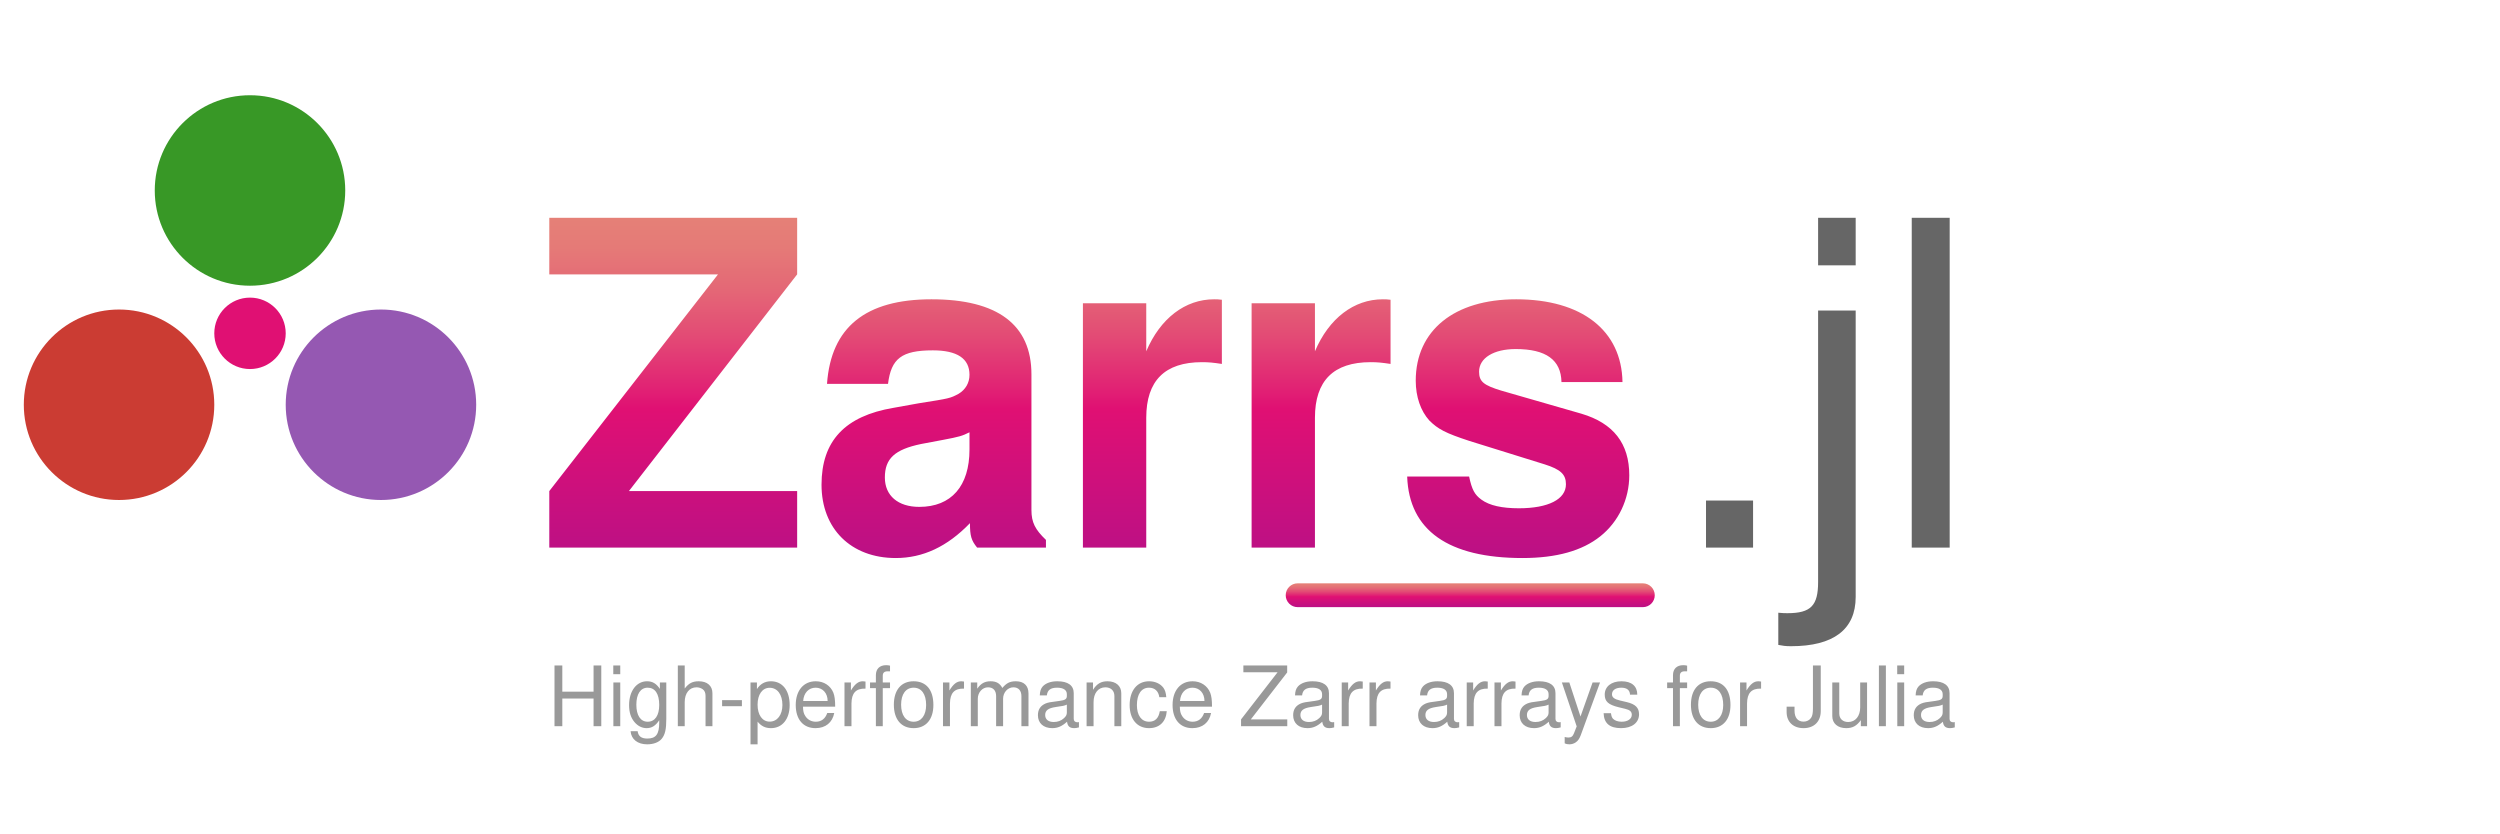
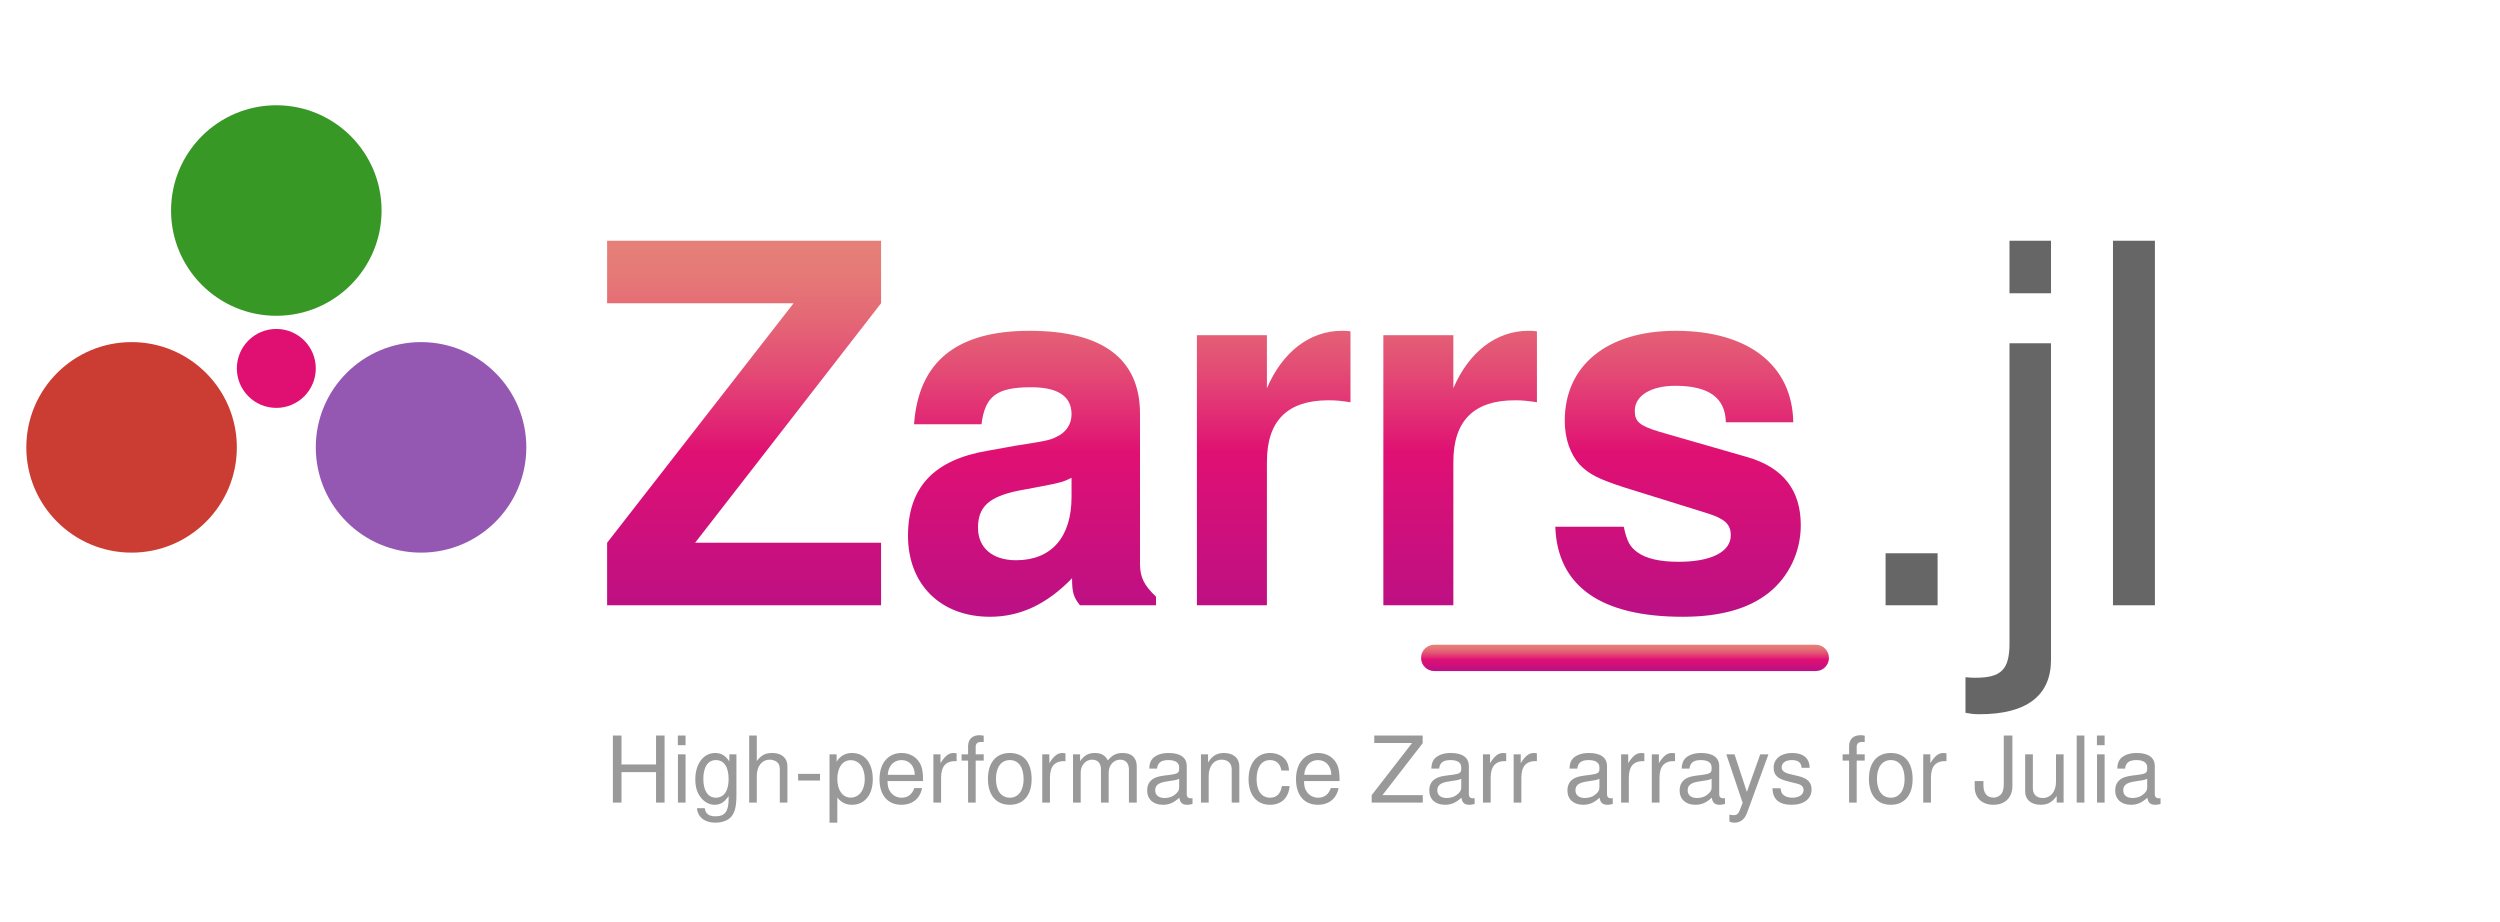
- <svg xmlns="http://www.w3.org/2000/svg" viewBox="0 0 420 140" width="420" height="140">
+ <svg xmlns="http://www.w3.org/2000/svg" viewBox="0 0 380 140" width="380" height="140">
  <defs>
    <linearGradient id="zarrsGrad" x1="0" y1="0" x2="0" y2="1">
      <stop offset="0" stop-color="#E58077" />
      <stop offset="0.087" stop-color="#E57A77" />
      <stop offset="0.207" stop-color="#E46876" />
      <stop offset="0.346" stop-color="#E34B75" />
      <stop offset="0.499" stop-color="#E12374" />
      <stop offset="0.561" stop-color="#E01073" />
      <stop offset="1" stop-color="#BB1085" />
    </linearGradient>
  </defs>
  <g transform="translate(20, 32)">
    <circle cx="22" cy="0" r="16" fill="#389826" />
    <circle cx="0" cy="36" r="16" fill="#CB3C33" />
    <circle cx="44" cy="36" r="16" fill="#9558B2" />
    <circle cx="22" cy="24" r="6" fill="#E01073" />
  </g>
  <text x="90" y="92" font-family="'Helvetica Neue', Helvetica, Arial, sans-serif" font-weight="800" font-size="76" letter-spacing="-1" fill="url(#zarrsGrad)">Zarrs</text>
  <text x="280" y="92" font-family="'Helvetica Neue', Helvetica, Arial, sans-serif" font-weight="400" font-size="76" letter-spacing="-1" fill="#666">.jl</text>
  <rect x="216" y="98" width="62" height="4" rx="2" fill="url(#zarrsGrad)" />
  <text x="92" y="122" font-family="'Helvetica Neue', Helvetica, Arial, sans-serif" font-weight="400" font-size="14" fill="#999">High-performance Zarr arrays for Julia</text>
</svg>
